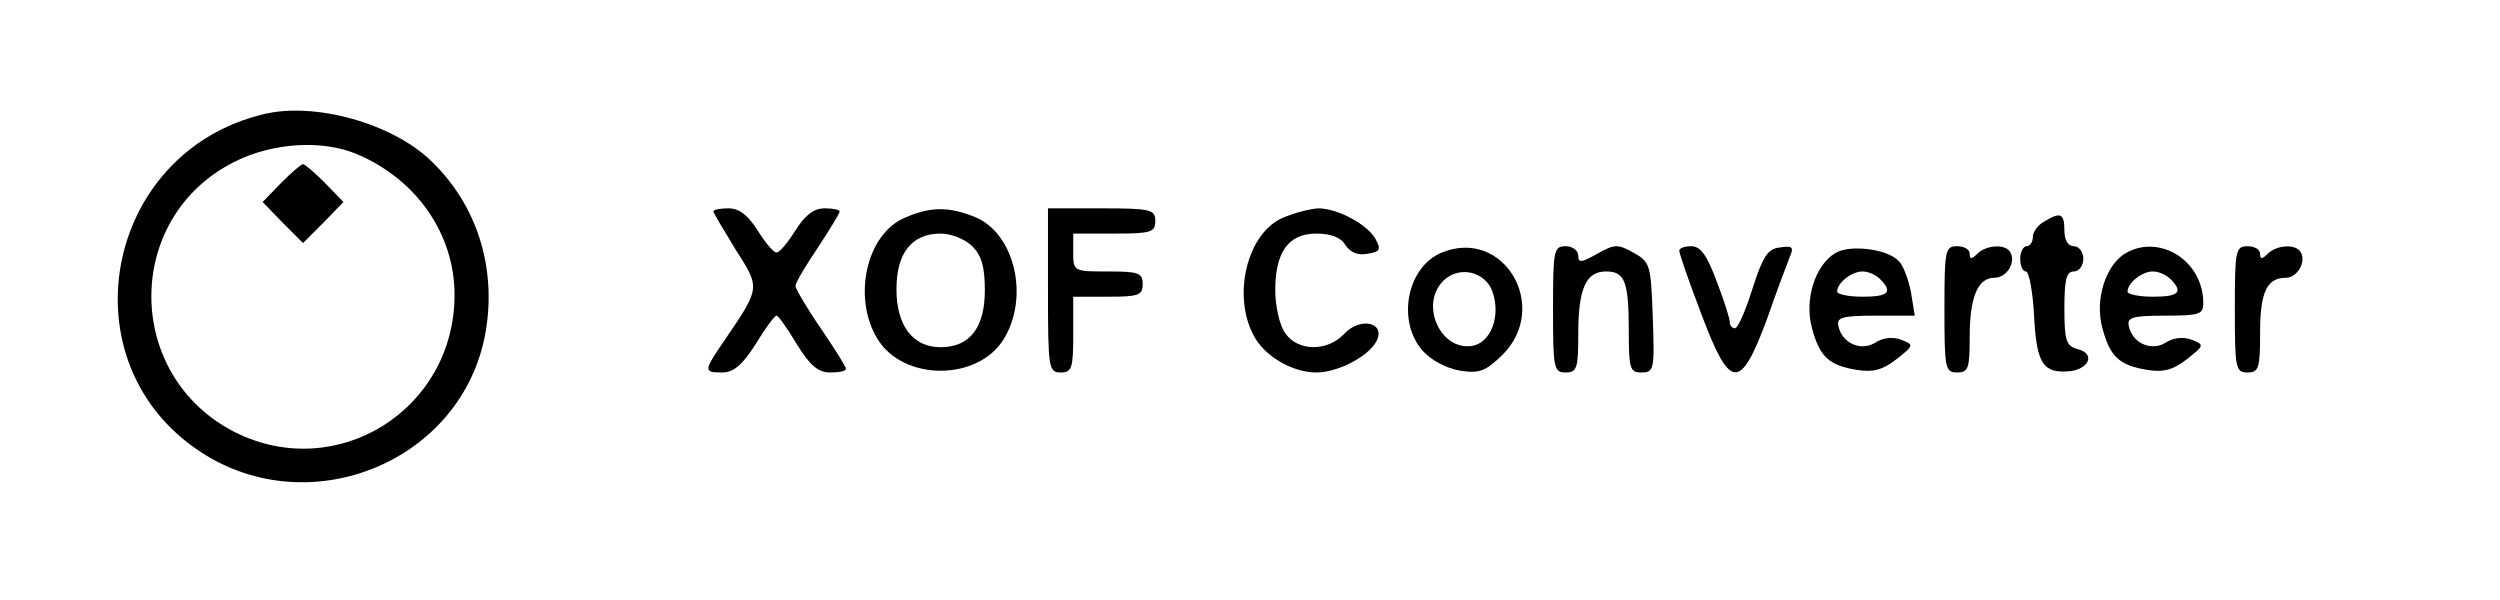
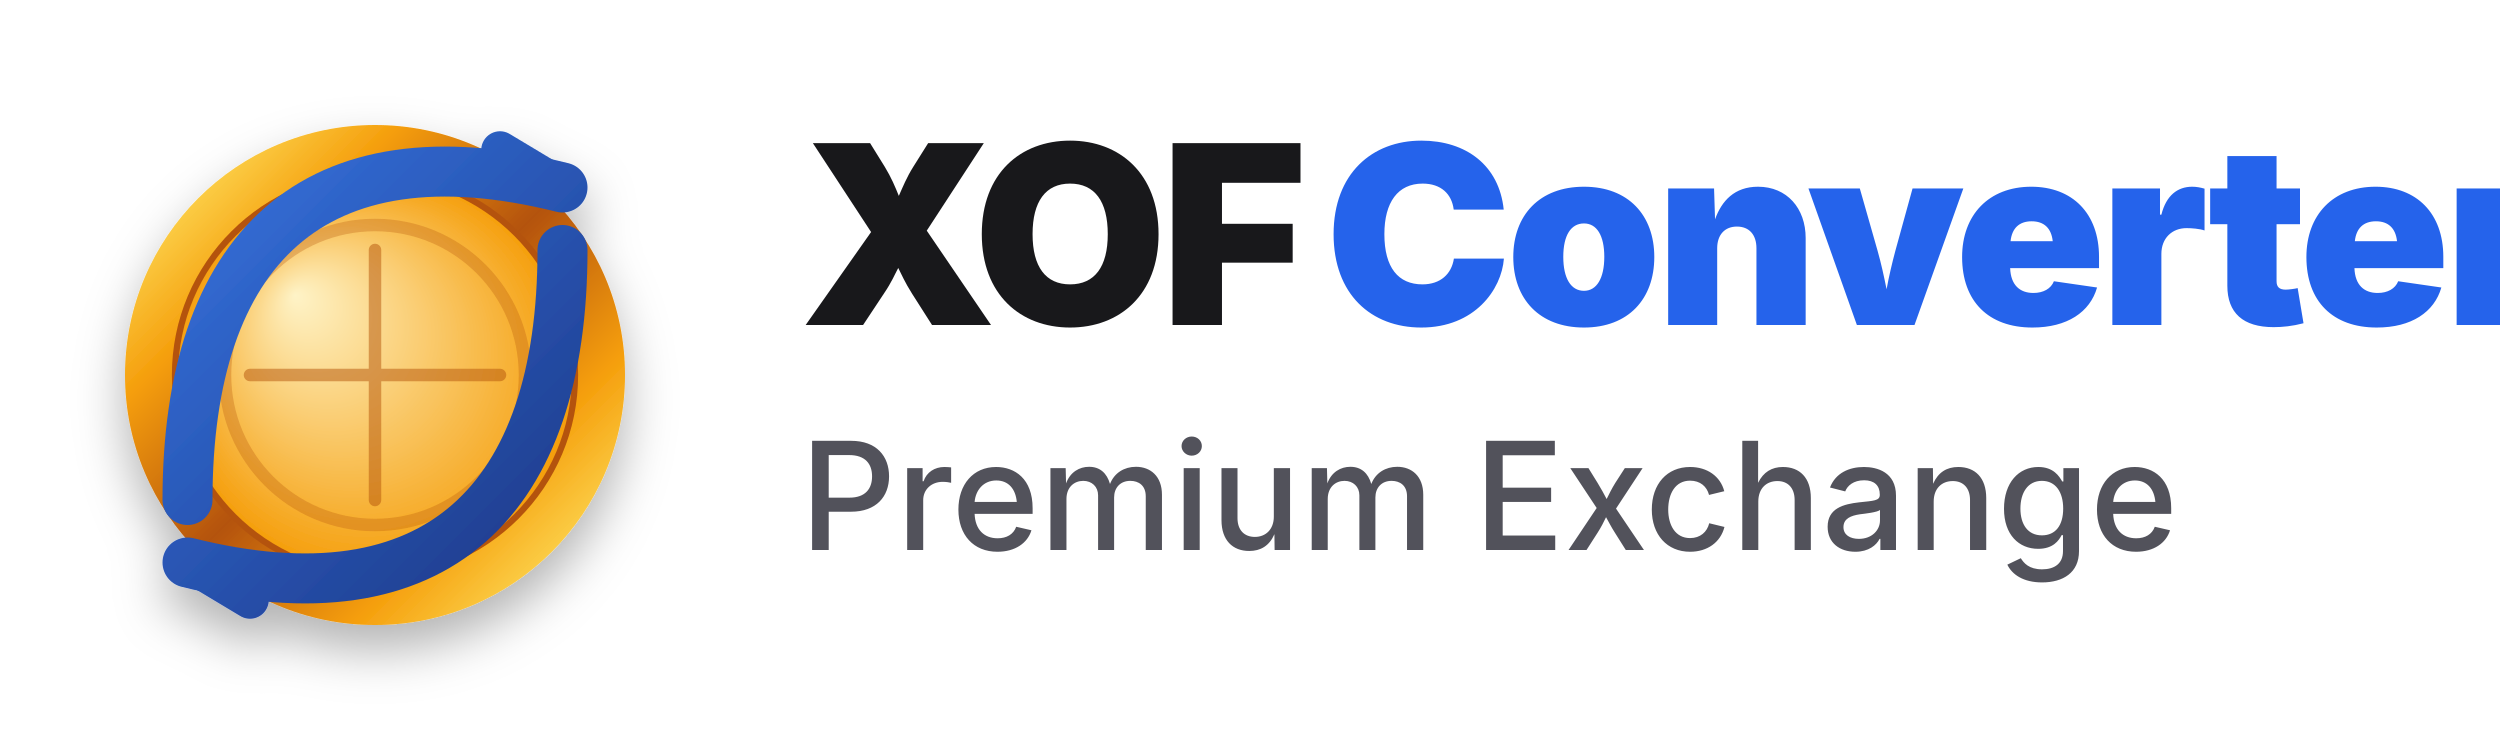
- <svg xmlns="http://www.w3.org/2000/svg" version="1.0" width="396pt" height="95pt" viewBox="0 0 396 95" preserveAspectRatio="xMidYMid meet">
-   <g transform="translate(0,95) scale(0.1,-0.1)" fill="#000000" stroke="none">
-     <path d="M417 769 c-253 -61 -315 -394 -99 -535 174 -114 415 -14 451 189 18 102 -13 202 -86 272 -62 60 -185 94 -266 74z m148 -63 c95 -40 155 -127 155 -223 0 -182 -186 -298 -347 -218 -177 89 -178 341 -1 429 60 30 138 35 193 12z" />
-     <path d="M445 660 l-29 -30 32 -33 32 -32 32 32 32 33 -29 30 c-16 16 -32 30 -35 30 -3 0 -19 -14 -35 -30z" />
-     <path d="M1130 615 c0 -2 16 -29 35 -60 39 -61 40 -60 -16 -142 -35 -51 -35 -53 -5 -53 18 0 32 12 53 45 15 25 30 45 33 45 3 0 17 -20 32 -45 21 -34 34 -45 53 -45 14 0 25 2 25 6 0 3 -18 32 -40 64 -22 32 -40 63 -40 67 0 5 16 32 35 60 19 29 35 55 35 58 0 3 -11 5 -24 5 -17 0 -31 -11 -46 -35 -12 -19 -25 -35 -30 -35 -5 0 -18 16 -30 35 -15 24 -29 35 -46 35 -13 0 -24 -2 -24 -5z" />
-     <path d="M1433 605 c-61 -26 -83 -127 -43 -192 41 -67 159 -67 200 0 41 67 17 167 -45 193 -42 17 -71 17 -112 -1z m107 -45 c15 -15 20 -33 20 -70 0 -59 -24 -90 -70 -90 -44 0 -70 34 -70 92 0 57 24 88 70 88 17 0 39 -9 50 -20z" />
-     <path d="M1660 490 c0 -123 1 -130 20 -130 18 0 20 7 20 60 l0 60 55 0 c48 0 55 2 55 20 0 18 -7 20 -55 20 -54 0 -55 0 -55 30 l0 30 65 0 c58 0 65 2 65 20 0 18 -7 20 -85 20 l-85 0 0 -130z" />
-     <path d="M2032 605 c-56 -24 -80 -121 -47 -185 17 -34 62 -60 100 -60 34 0 82 25 95 49 16 30 -25 40 -51 12 -26 -28 -73 -28 -93 1 -9 12 -16 43 -16 68 0 61 21 90 65 90 23 0 39 -6 46 -18 8 -12 20 -17 35 -14 20 3 22 7 13 23 -12 23 -60 49 -91 49 -13 -1 -38 -7 -56 -15z" />
-     <path d="M3238 599 c-10 -5 -18 -17 -18 -24 0 -8 -4 -15 -10 -15 -5 0 -10 -9 -10 -20 0 -11 4 -20 9 -20 5 0 11 -32 13 -71 4 -75 14 -91 57 -87 31 4 40 28 12 35 -18 5 -21 13 -21 64 0 46 3 59 15 59 8 0 15 9 15 20 0 11 -7 20 -15 20 -9 0 -15 9 -15 25 0 27 -6 30 -32 14z" />
-     <path d="M2284 550 c-55 -22 -72 -108 -31 -155 13 -15 37 -28 59 -32 32 -5 41 -1 68 25 76 76 2 202 -96 162z m80 -62 c14 -39 -3 -82 -33 -86 -50 -7 -82 66 -45 103 25 25 67 15 78 -17z" />
-     <path d="M2460 460 c0 -93 1 -100 20 -100 18 0 20 7 20 61 0 72 12 99 44 99 30 0 36 -16 36 -96 0 -58 2 -64 20 -64 20 0 21 5 18 87 -3 84 -4 88 -31 103 -25 14 -30 13 -57 -2 -25 -14 -30 -15 -30 -3 0 8 -9 15 -20 15 -19 0 -20 -7 -20 -100z" />
-     <path d="M2660 553 c0 -5 15 -48 34 -98 46 -123 62 -125 104 -13 16 46 33 91 37 101 7 16 4 18 -16 15 -19 -2 -27 -15 -43 -65 -11 -35 -23 -63 -28 -63 -4 0 -8 4 -8 10 0 5 -9 34 -21 65 -15 40 -25 55 -40 55 -10 0 -19 -3 -19 -7z" />
-     <path d="M2907 549 c-32 -19 -49 -74 -37 -118 12 -46 27 -60 72 -67 25 -4 40 0 62 17 28 22 28 23 7 31 -13 5 -29 3 -41 -5 -23 -14 -53 0 -58 27 -3 13 6 16 59 16 l62 0 -6 37 c-4 20 -12 43 -20 50 -18 19 -78 26 -100 12z m71 -41 c21 -21 13 -28 -28 -28 -22 0 -40 4 -40 8 0 14 23 32 40 32 9 0 21 -5 28 -12z" />
-     <path d="M3080 460 c0 -93 1 -100 20 -100 18 0 20 7 20 56 0 64 13 94 39 94 20 0 35 25 25 41 -8 13 -38 11 -52 -3 -9 -9 -12 -9 -12 0 0 7 -9 12 -20 12 -19 0 -20 -7 -20 -100z" />
-     <path d="M3367 549 c-32 -19 -49 -74 -37 -118 12 -46 27 -60 72 -67 25 -4 40 0 62 17 28 22 28 23 7 31 -13 5 -29 3 -41 -5 -23 -14 -53 0 -58 27 -3 13 6 16 57 16 55 0 61 2 61 20 0 67 -69 110 -123 79z m71 -41 c21 -21 13 -28 -28 -28 -22 0 -40 4 -40 8 0 14 23 32 40 32 9 0 21 -5 28 -12z" />
-     <path d="M3540 460 c0 -93 1 -100 20 -100 18 0 20 7 20 63 0 65 11 87 41 87 18 0 33 26 23 41 -8 13 -38 11 -52 -3 -9 -9 -12 -9 -12 0 0 7 -9 12 -20 12 -19 0 -20 -7 -20 -100z" />
+ <svg xmlns="http://www.w3.org/2000/svg" width="200" height="60" viewBox="0 0 200 60" fill="none">
+   <defs>
+     <linearGradient id="goldGradient" x1="10" y1="10" x2="40" y2="40" gradientUnits="userSpaceOnUse">
+       <stop offset="0%" stop-color="#FCD34D" />
+       <stop offset="20%" stop-color="#F59E0B" />
+       <stop offset="50%" stop-color="#B45309" />
+       <stop offset="80%" stop-color="#F59E0B" />
+       <stop offset="100%" stop-color="#FCD34D" />
+     </linearGradient>
+     <radialGradient id="goldFace" cx="50%" cy="50%" r="50%" fx="30%" fy="30%">
+       <stop offset="0%" stop-color="#FEF3C7" />
+       <stop offset="100%" stop-color="#F59E0B" />
+     </radialGradient>
+     <linearGradient id="arrowBlue" x1="0" y1="0" x2="40" y2="40" gradientUnits="userSpaceOnUse">
+       <stop offset="0%" stop-color="#3B82F6" />
+       <stop offset="100%" stop-color="#1E3A8A" />
+     </linearGradient>
+     <filter id="dropShadow" x="-50%" y="-50%" width="200%" height="200%">
+       <feGaussianBlur in="SourceAlpha" stdDeviation="2" />
+       <feOffset dx="0" dy="2" result="offsetblur" />
+       <feComponentTransfer>
+         <feFuncA type="linear" slope="0.3" />
+       </feComponentTransfer>
+       <feMerge>
+         <feMergeNode />
+         <feMergeNode in="SourceGraphic" />
+       </feMerge>
+     </filter>
+   </defs>
+   <g transform="translate(5, 5)" filter="url(#dropShadow)">
+     <circle cx="25" cy="25" r="20" fill="url(#goldGradient)" />
+     <circle cx="25" cy="25" r="16" fill="url(#goldFace)" stroke="#B45309" stroke-width="0.5" />
+     <path d="M25 15V35M15 25H35" stroke="#B45309" stroke-width="1" stroke-linecap="round" opacity="0.5" />
+     <circle cx="25" cy="25" r="12" stroke="#B45309" stroke-width="1" opacity="0.3" />
+     <path d="M10 35 C10 15, 20 5, 40 10" stroke="url(#arrowBlue)" stroke-width="4" stroke-linecap="round" fill="none" />
+     <path d="M40 15 C40 35, 30 45, 10 40" stroke="url(#arrowBlue)" stroke-width="4" stroke-linecap="round" fill="none" />
+     <path d="M40 10 L35 7" stroke="url(#arrowBlue)" stroke-width="3" stroke-linecap="round" />
+     <path d="M10 40 L15 43" stroke="url(#arrowBlue)" stroke-width="3" stroke-linecap="round" />
+   </g>
+   <g transform="translate(64, 0)">
+     <text x="0" y="26" fill="#18181B" font-family="'Inter', sans-serif" font-size="20" font-weight="900" letter-spacing="-0.5">XOF</text>
+     <text x="42" y="26" fill="#2563EB" font-family="'Inter', sans-serif" font-size="20" font-weight="900" letter-spacing="-0.5">Converter</text>
+     <text x="0" y="44" fill="#52525B" font-family="'Inter', sans-serif" font-size="12" font-weight="500">Premium Exchange</text>
  </g>
</svg>
